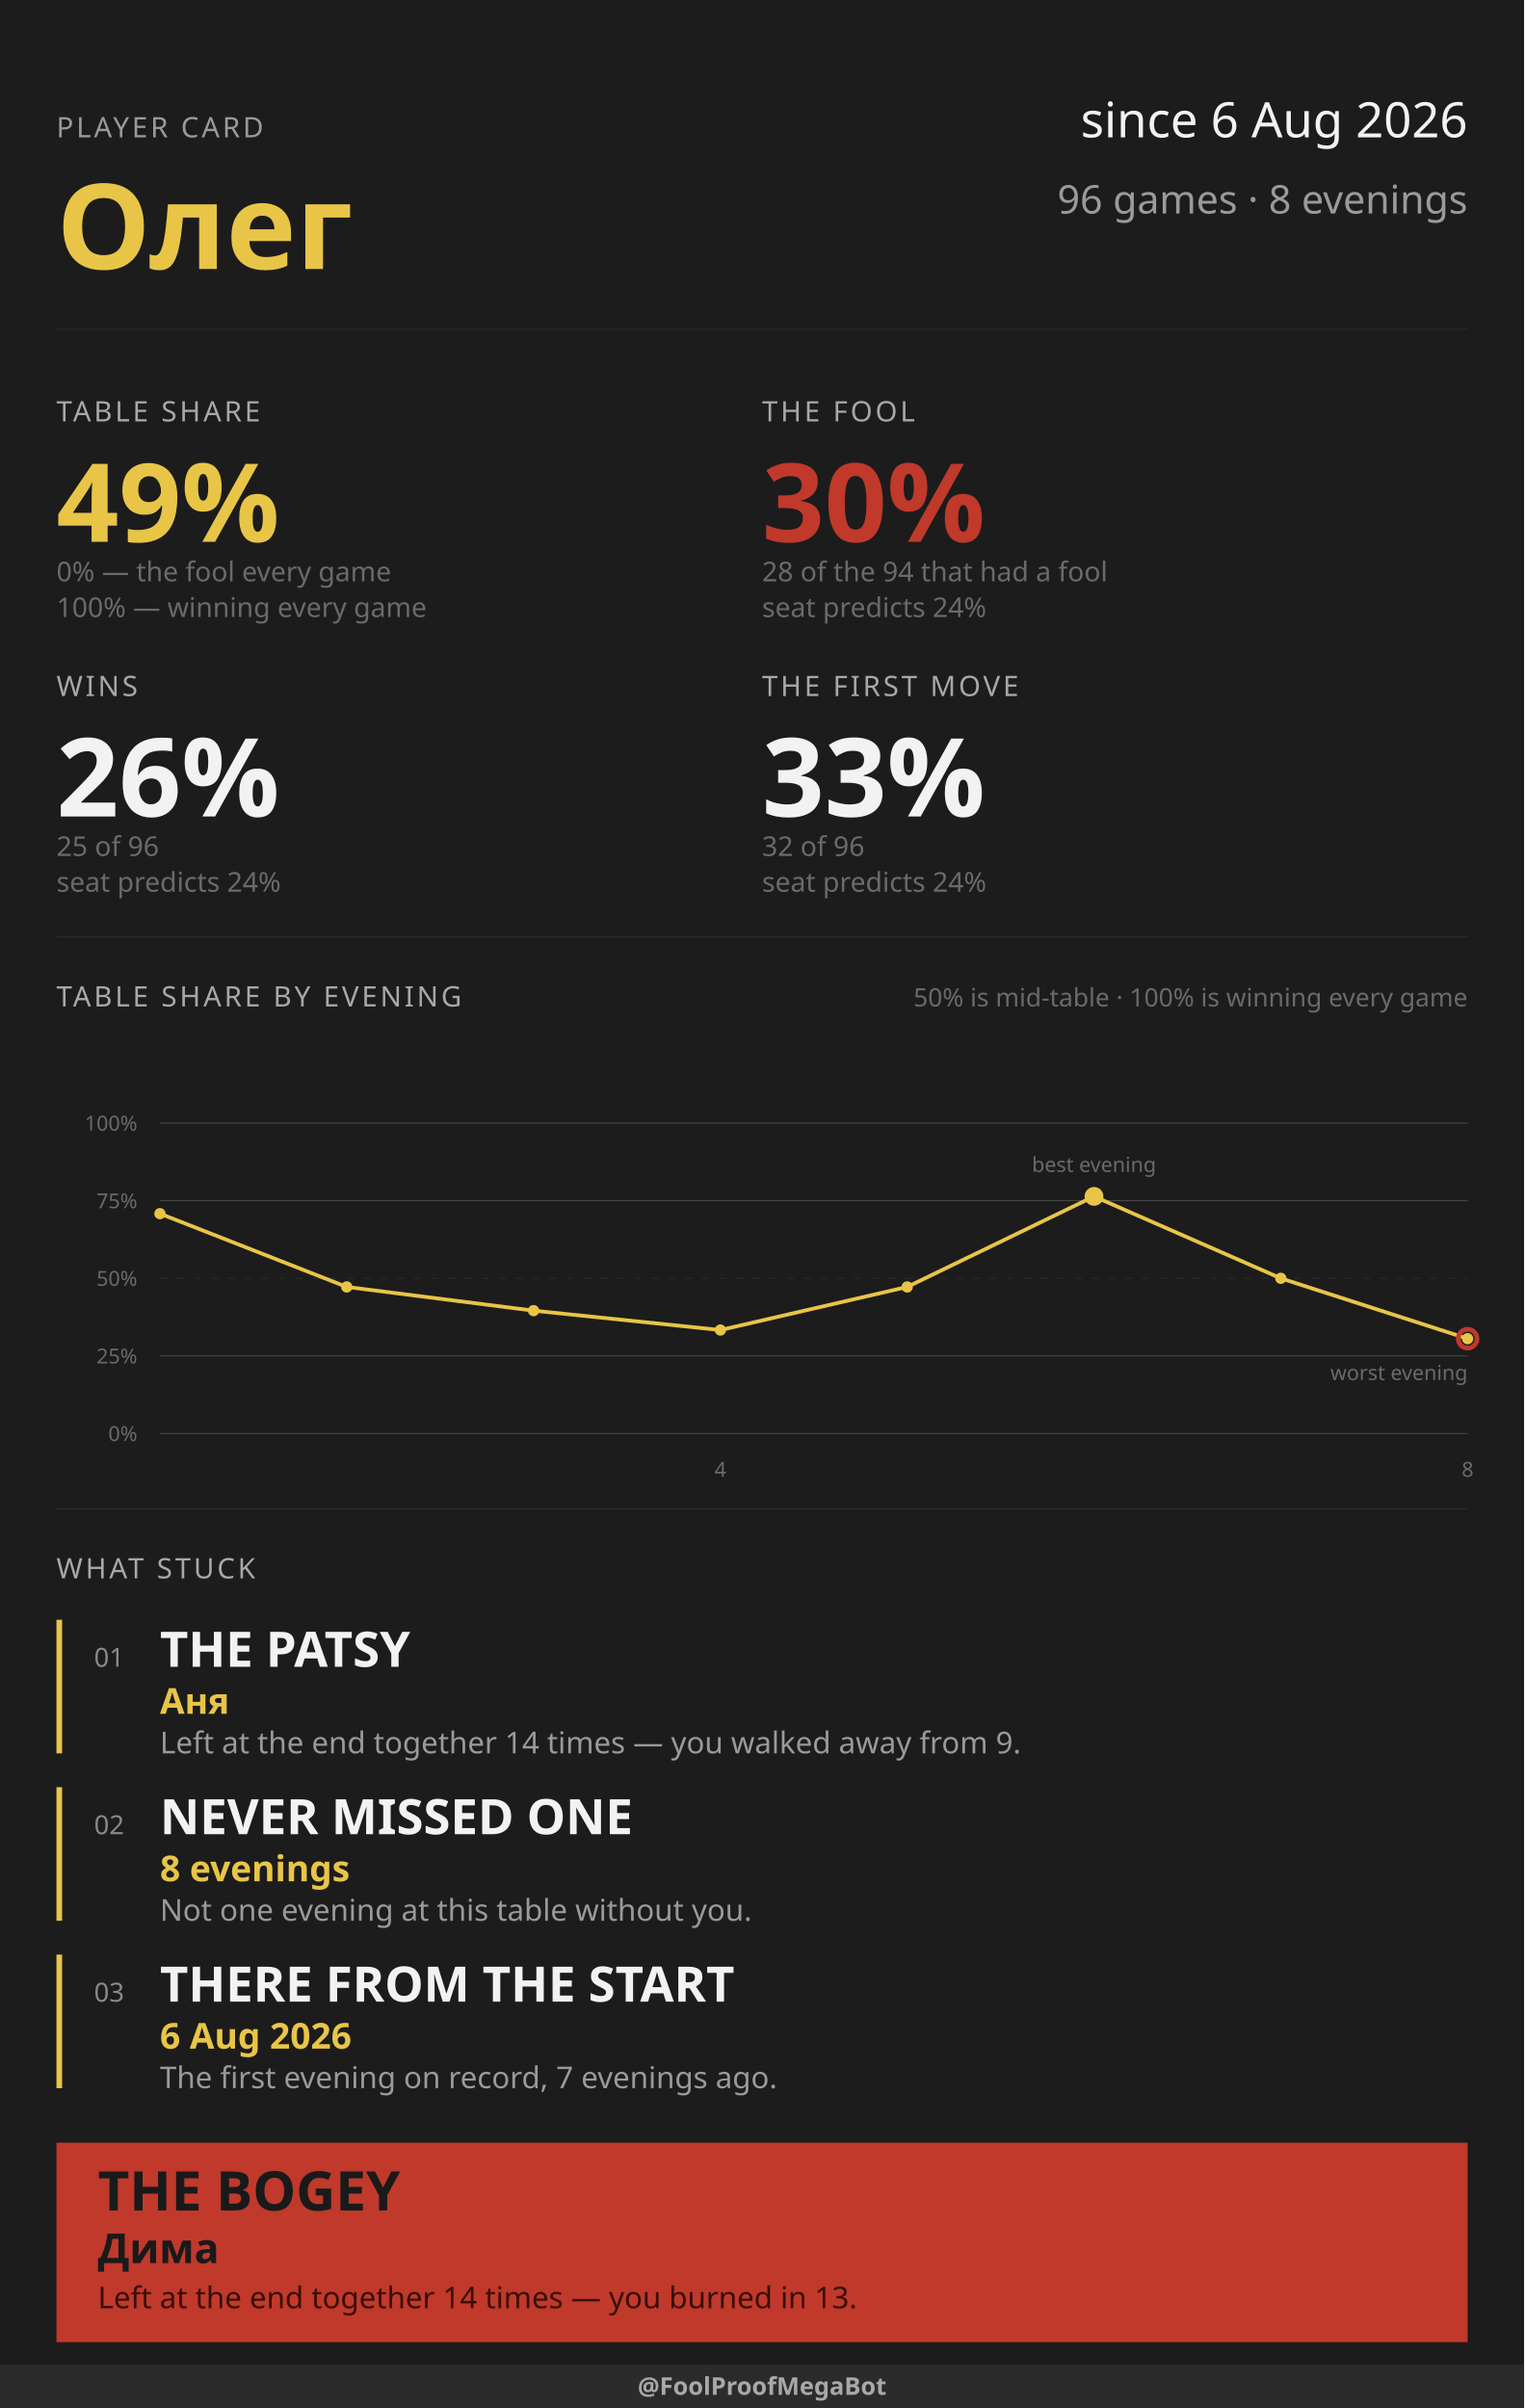
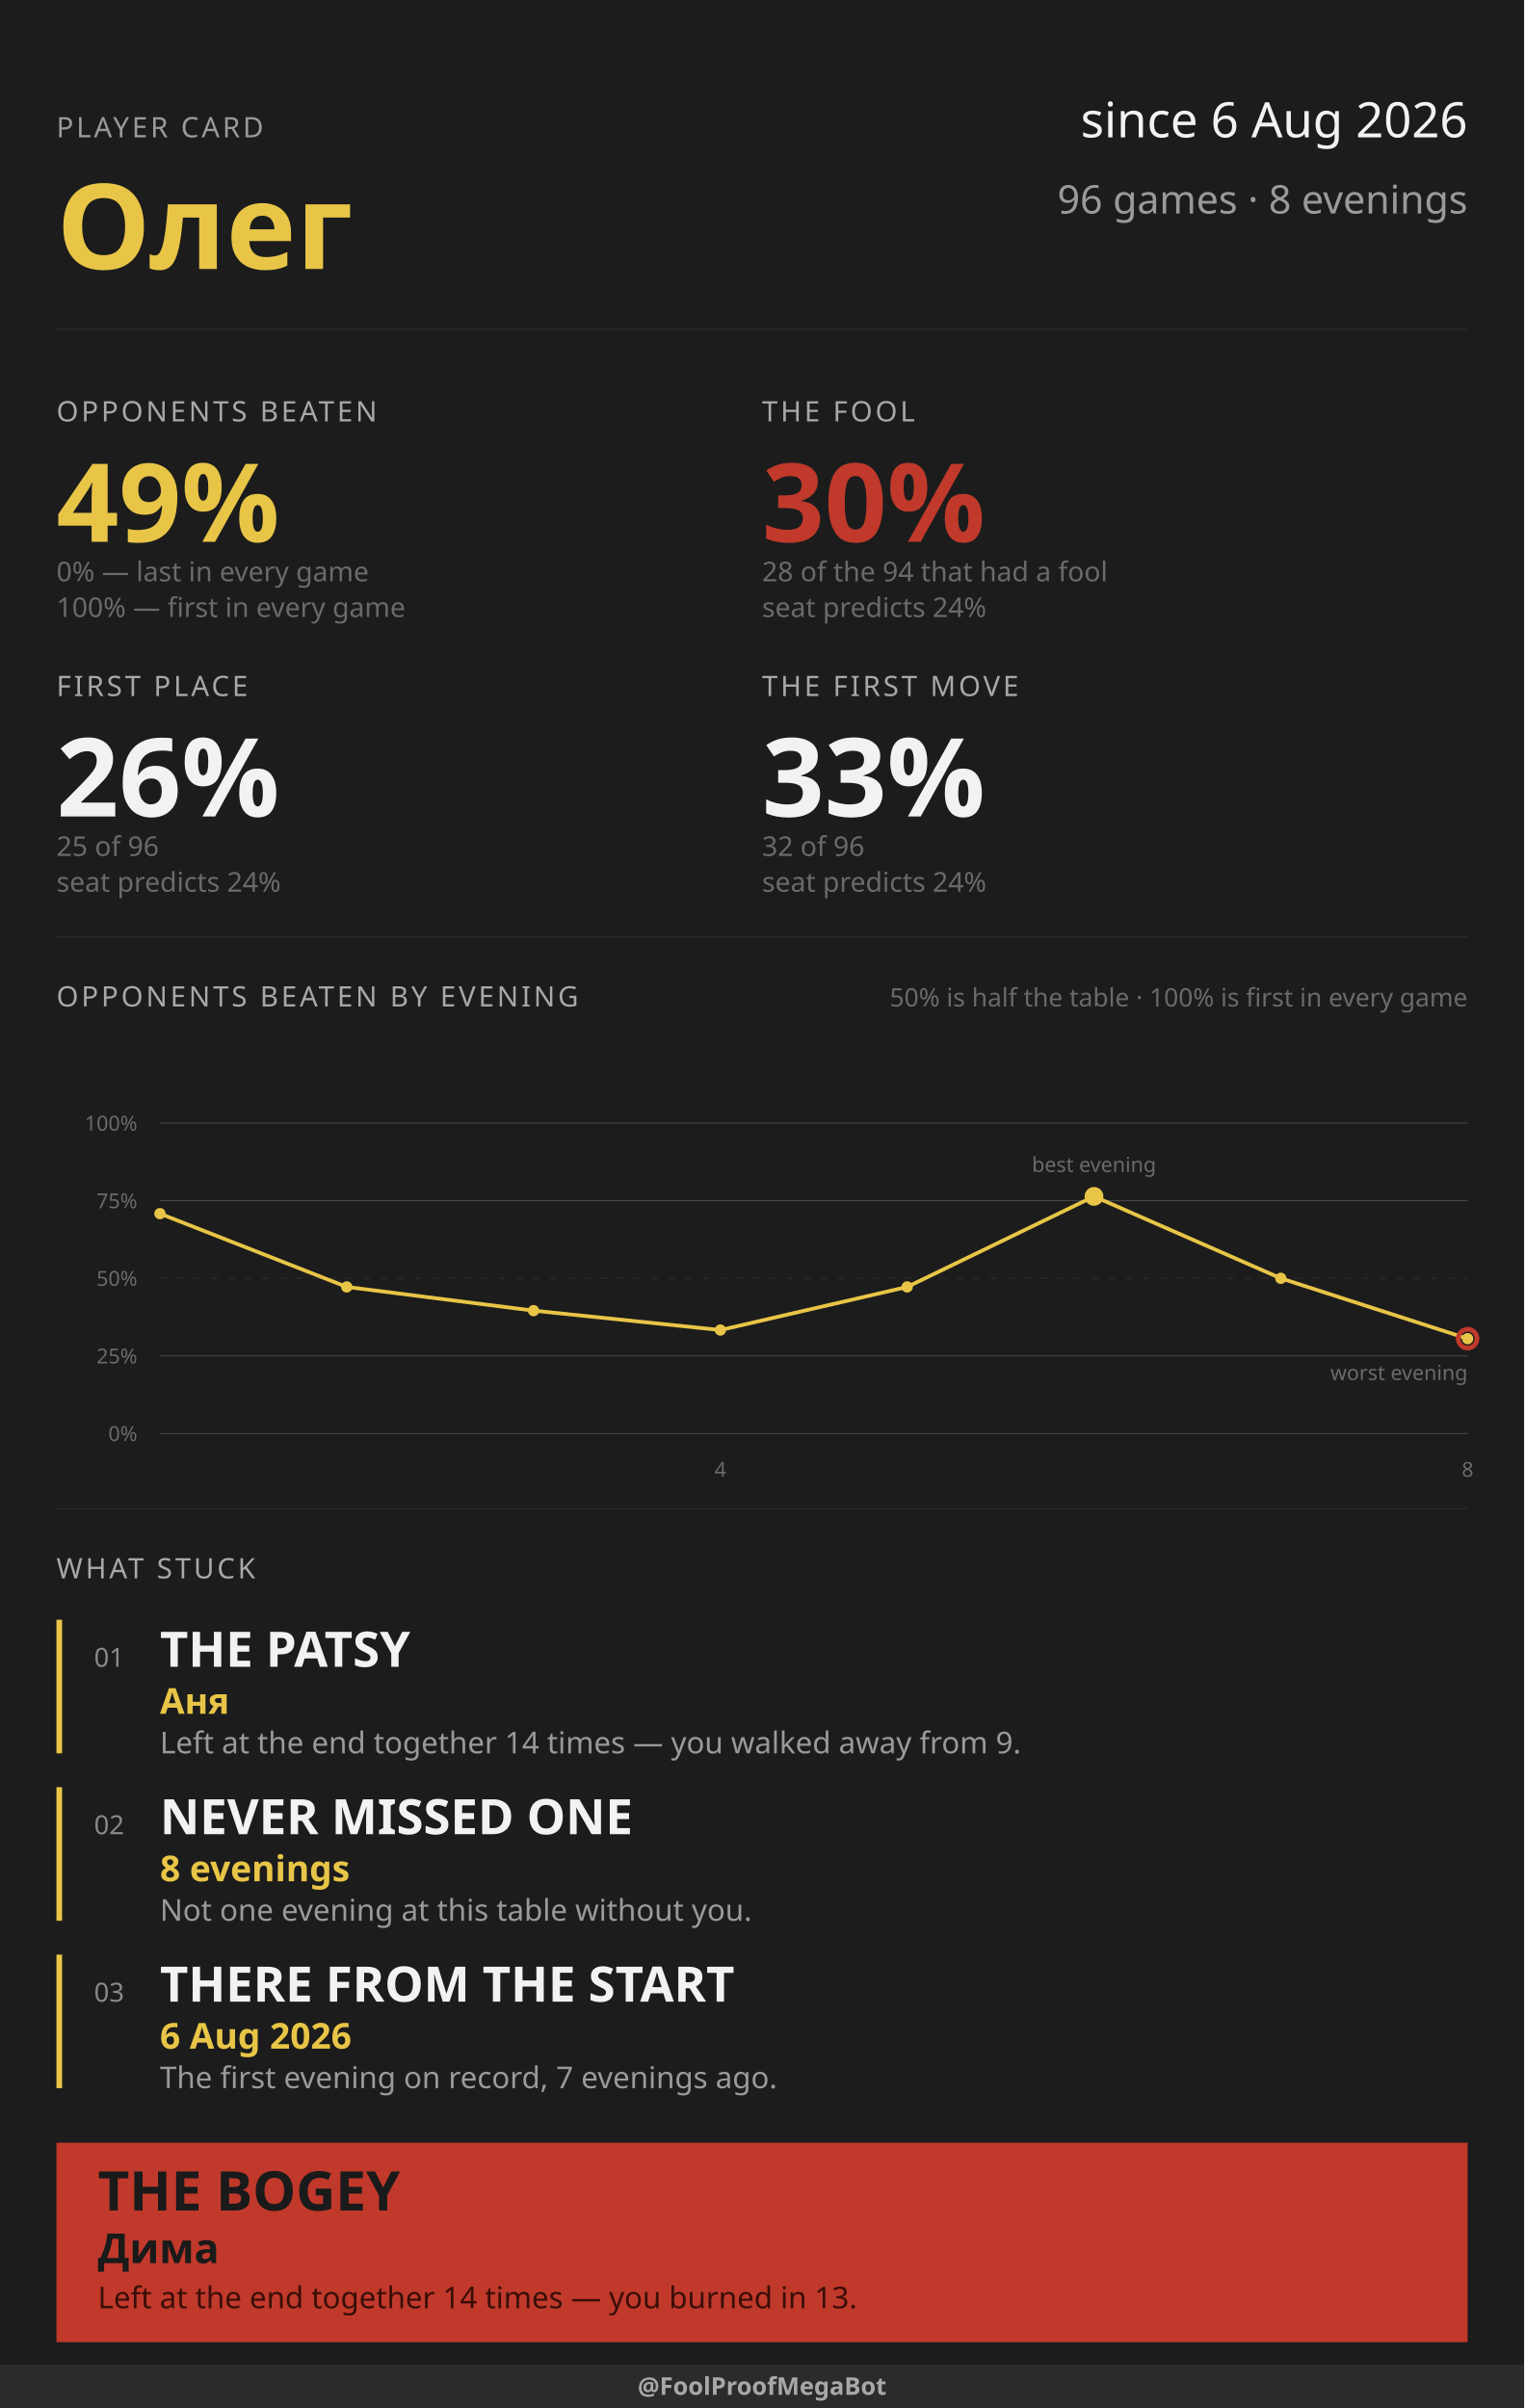
<svg xmlns="http://www.w3.org/2000/svg" width="1620" height="2560" viewBox="0 0 1620 2560">
  <rect x="0" y="0" width="1620" height="2560" fill="#1c1c1c" />
  <text x="60" y="146" fill="#9a9a9a" font-family="Noto Sans" font-size="30" letter-spacing="3">PLAYER CARD</text>
  <text x="60" y="286" fill="#e8c547" font-family="Noto Sans" font-weight="bold" font-size="126">Олег</text>
  <text x="1560" y="146" fill="#f2f2f2" font-family="Noto Sans" font-size="52" text-anchor="end">since 6 Aug 2026</text>
  <text x="1560" y="227" fill="#9a9a9a" font-family="Noto Sans" font-size="42" text-anchor="end">96 games · 8 evenings</text>
  <line x1="60" y1="350" x2="1560" y2="350" stroke="#2e2e2e" stroke-width="1" />
-   <text x="60" y="448" fill="#a8a8a8" font-family="Noto Sans" font-size="30" letter-spacing="3">TABLE SHARE</text>
+   <text x="60" y="448" fill="#a8a8a8" font-family="Noto Sans" font-size="30" letter-spacing="3">OPPONENTS BEATEN</text>
  <text x="60" y="576" fill="#e8c547" font-family="Noto Sans" font-weight="bold" font-size="116">49%</text>
-   <text x="60" y="618" fill="#6a6a6a" font-family="Noto Sans" font-size="29">0% — the fool every game</text>
-   <text x="60" y="656" fill="#6a6a6a" font-family="Noto Sans" font-size="29">100% — winning every game</text>
+   <text x="60" y="618" fill="#6a6a6a" font-family="Noto Sans" font-size="29">0% — last in every game</text>
+   <text x="60" y="656" fill="#6a6a6a" font-family="Noto Sans" font-size="29">100% — first in every game</text>
  <text x="810" y="448" fill="#a8a8a8" font-family="Noto Sans" font-size="30" letter-spacing="3">THE FOOL</text>
  <text x="810" y="576" fill="#c0392b" font-family="Noto Sans" font-weight="bold" font-size="116">30%</text>
  <text x="810" y="618" fill="#6a6a6a" font-family="Noto Sans" font-size="29">28 of the 94 that had a fool</text>
  <text x="810" y="656" fill="#6a6a6a" font-family="Noto Sans" font-size="29">seat predicts 24%</text>
-   <text x="60" y="740" fill="#a8a8a8" font-family="Noto Sans" font-size="30" letter-spacing="3">WINS</text>
+   <text x="60" y="740" fill="#a8a8a8" font-family="Noto Sans" font-size="30" letter-spacing="3">FIRST PLACE</text>
  <text x="60" y="868" fill="#f2f2f2" font-family="Noto Sans" font-weight="bold" font-size="116">26%</text>
  <text x="60" y="910" fill="#6a6a6a" font-family="Noto Sans" font-size="29">25 of 96</text>
  <text x="60" y="948" fill="#6a6a6a" font-family="Noto Sans" font-size="29">seat predicts 24%</text>
  <text x="810" y="740" fill="#a8a8a8" font-family="Noto Sans" font-size="30" letter-spacing="3">THE FIRST MOVE</text>
  <text x="810" y="868" fill="#f2f2f2" font-family="Noto Sans" font-weight="bold" font-size="116">33%</text>
  <text x="810" y="910" fill="#6a6a6a" font-family="Noto Sans" font-size="29">32 of 96</text>
  <text x="810" y="948" fill="#6a6a6a" font-family="Noto Sans" font-size="29">seat predicts 24%</text>
  <line x1="60" y1="996" x2="1560" y2="996" stroke="#2e2e2e" stroke-width="1" />
-   <text x="60" y="1070" fill="#a8a8a8" font-family="Noto Sans" font-size="30" letter-spacing="3">TABLE SHARE BY EVENING</text>
-   <text x="1560" y="1070" fill="#6a6a6a" font-family="Noto Sans" font-size="27" text-anchor="end">50% is mid-table · 100% is winning every game</text>
+   <text x="60" y="1070" fill="#a8a8a8" font-family="Noto Sans" font-size="30" letter-spacing="3">OPPONENTS BEATEN BY EVENING</text>
+   <text x="1560" y="1070" fill="#6a6a6a" font-family="Noto Sans" font-size="27" text-anchor="end">50% is half the table · 100% is first in every game</text>
  <line x1="170" y1="1524" x2="1560" y2="1524" stroke="#4a4a4a" stroke-width="1" />
  <text x="146" y="1532" fill="#6a6a6a" font-family="Noto Sans" font-size="22" text-anchor="end">0%</text>
  <line x1="170" y1="1441.5" x2="1560" y2="1441.5" stroke="#4a4a4a" stroke-width="1" />
  <text x="146" y="1449.5" fill="#6a6a6a" font-family="Noto Sans" font-size="22" text-anchor="end">25%</text>
  <line x1="170" y1="1359" x2="1560" y2="1359" stroke="#2e2e2e" stroke-width="1" stroke-dasharray="8 10" />
  <text x="146" y="1367" fill="#6a6a6a" font-family="Noto Sans" font-size="22" text-anchor="end">50%</text>
  <line x1="170" y1="1276.5" x2="1560" y2="1276.5" stroke="#4a4a4a" stroke-width="1" />
  <text x="146" y="1284.5" fill="#6a6a6a" font-family="Noto Sans" font-size="22" text-anchor="end">75%</text>
  <line x1="170" y1="1194" x2="1560" y2="1194" stroke="#4a4a4a" stroke-width="1" />
  <text x="146" y="1202" fill="#6a6a6a" font-family="Noto Sans" font-size="22" text-anchor="end">100%</text>
  <path d="M170 1290.25 L368.57 1368.17 L567.14 1393.38 L765.71 1414 L964.29 1368.17 L1162.86 1271.92 L1361.43 1359 L1560 1423.17" fill="none" stroke="#e8c547" stroke-width="4" />
  <circle cx="170" cy="1290.25" r="6" fill="#e8c547" />
  <circle cx="368.57" cy="1368.17" r="6" fill="#e8c547" />
  <circle cx="567.14" cy="1393.38" r="6" fill="#e8c547" />
  <circle cx="765.71" cy="1414" r="6" fill="#e8c547" />
  <circle cx="964.29" cy="1368.17" r="6" fill="#e8c547" />
  <circle cx="1162.86" cy="1271.92" r="6" fill="#e8c547" />
  <circle cx="1361.43" cy="1359" r="6" fill="#e8c547" />
  <circle cx="1560" cy="1423.17" r="6" fill="#e8c547" />
  <circle cx="1162.86" cy="1271.92" r="10" fill="#e8c547" />
  <text x="1162.86" y="1245.92" fill="#6a6a6a" font-family="Noto Sans" font-size="22" text-anchor="middle">best evening</text>
  <circle cx="1560" cy="1423.17" r="10" fill="none" stroke="#c0392b" stroke-width="5" />
  <text x="1560" y="1467.17" fill="#6a6a6a" font-family="Noto Sans" font-size="22" text-anchor="end">worst evening</text>
  <text x="765.71" y="1570" fill="#6a6a6a" font-family="Noto Sans" font-size="22" text-anchor="middle">4</text>
  <text x="1560" y="1570" fill="#6a6a6a" font-family="Noto Sans" font-size="22" text-anchor="middle">8</text>
  <line x1="60" y1="1604" x2="1560" y2="1604" stroke="#2e2e2e" stroke-width="1" />
  <text x="60" y="1678" fill="#a8a8a8" font-family="Noto Sans" font-size="30" letter-spacing="3">WHAT STUCK</text>
  <rect x="60" y="1722" width="6" height="142" fill="#e8c547" />
  <text x="100" y="1772" fill="#8a8a8a" font-family="Noto Sans" font-size="28">01</text>
  <text x="170" y="1772" fill="#f2f2f2" font-family="Noto Sans" font-weight="bold" font-size="52">THE PATSY</text>
  <text x="170" y="1822" fill="#e8c547" font-family="Noto Sans" font-weight="bold" font-size="38">Аня</text>
  <text x="170" y="1864" fill="#9a9a9a" font-family="Noto Sans" font-size="32">Left at the end together 14 times — you walked away from 9.</text>
  <rect x="60" y="1900" width="6" height="142" fill="#e8c547" />
  <text x="100" y="1950" fill="#8a8a8a" font-family="Noto Sans" font-size="28">02</text>
  <text x="170" y="1950" fill="#f2f2f2" font-family="Noto Sans" font-weight="bold" font-size="52">NEVER MISSED ONE</text>
  <text x="170" y="2000" fill="#e8c547" font-family="Noto Sans" font-weight="bold" font-size="38">8 evenings</text>
  <text x="170" y="2042" fill="#9a9a9a" font-family="Noto Sans" font-size="32">Not one evening at this table without you.</text>
  <rect x="60" y="2078" width="6" height="142" fill="#e8c547" />
  <text x="100" y="2128" fill="#8a8a8a" font-family="Noto Sans" font-size="28">03</text>
  <text x="170" y="2128" fill="#f2f2f2" font-family="Noto Sans" font-weight="bold" font-size="52">THERE FROM THE START</text>
  <text x="170" y="2178" fill="#e8c547" font-family="Noto Sans" font-weight="bold" font-size="38">6 Aug 2026</text>
  <text x="170" y="2220" fill="#9a9a9a" font-family="Noto Sans" font-size="32">The first evening on record, 7 evenings ago.</text>
  <rect x="60" y="2278" width="1500" height="212" fill="#c0392b" />
  <text x="104" y="2350" fill="#1a1a1a" font-family="Noto Sans" font-weight="bold" font-size="58">THE BOGEY</text>
  <text x="104" y="2406" fill="#1a1a1a" font-family="Noto Sans" font-weight="bold" font-size="44">Дима</text>
  <text x="104" y="2454" fill="#3a0e07" font-family="Noto Sans" font-size="32">Left at the end together 14 times — you burned in 13.</text>
  <rect x="0" y="2514" width="1620" height="46" fill="#2b2b2b" />
  <text x="810" y="2546" fill="#a8a8a8" font-family="Noto Sans" font-weight="bold" font-size="26" text-anchor="middle">@FoolProofMegaBot</text>
</svg>
